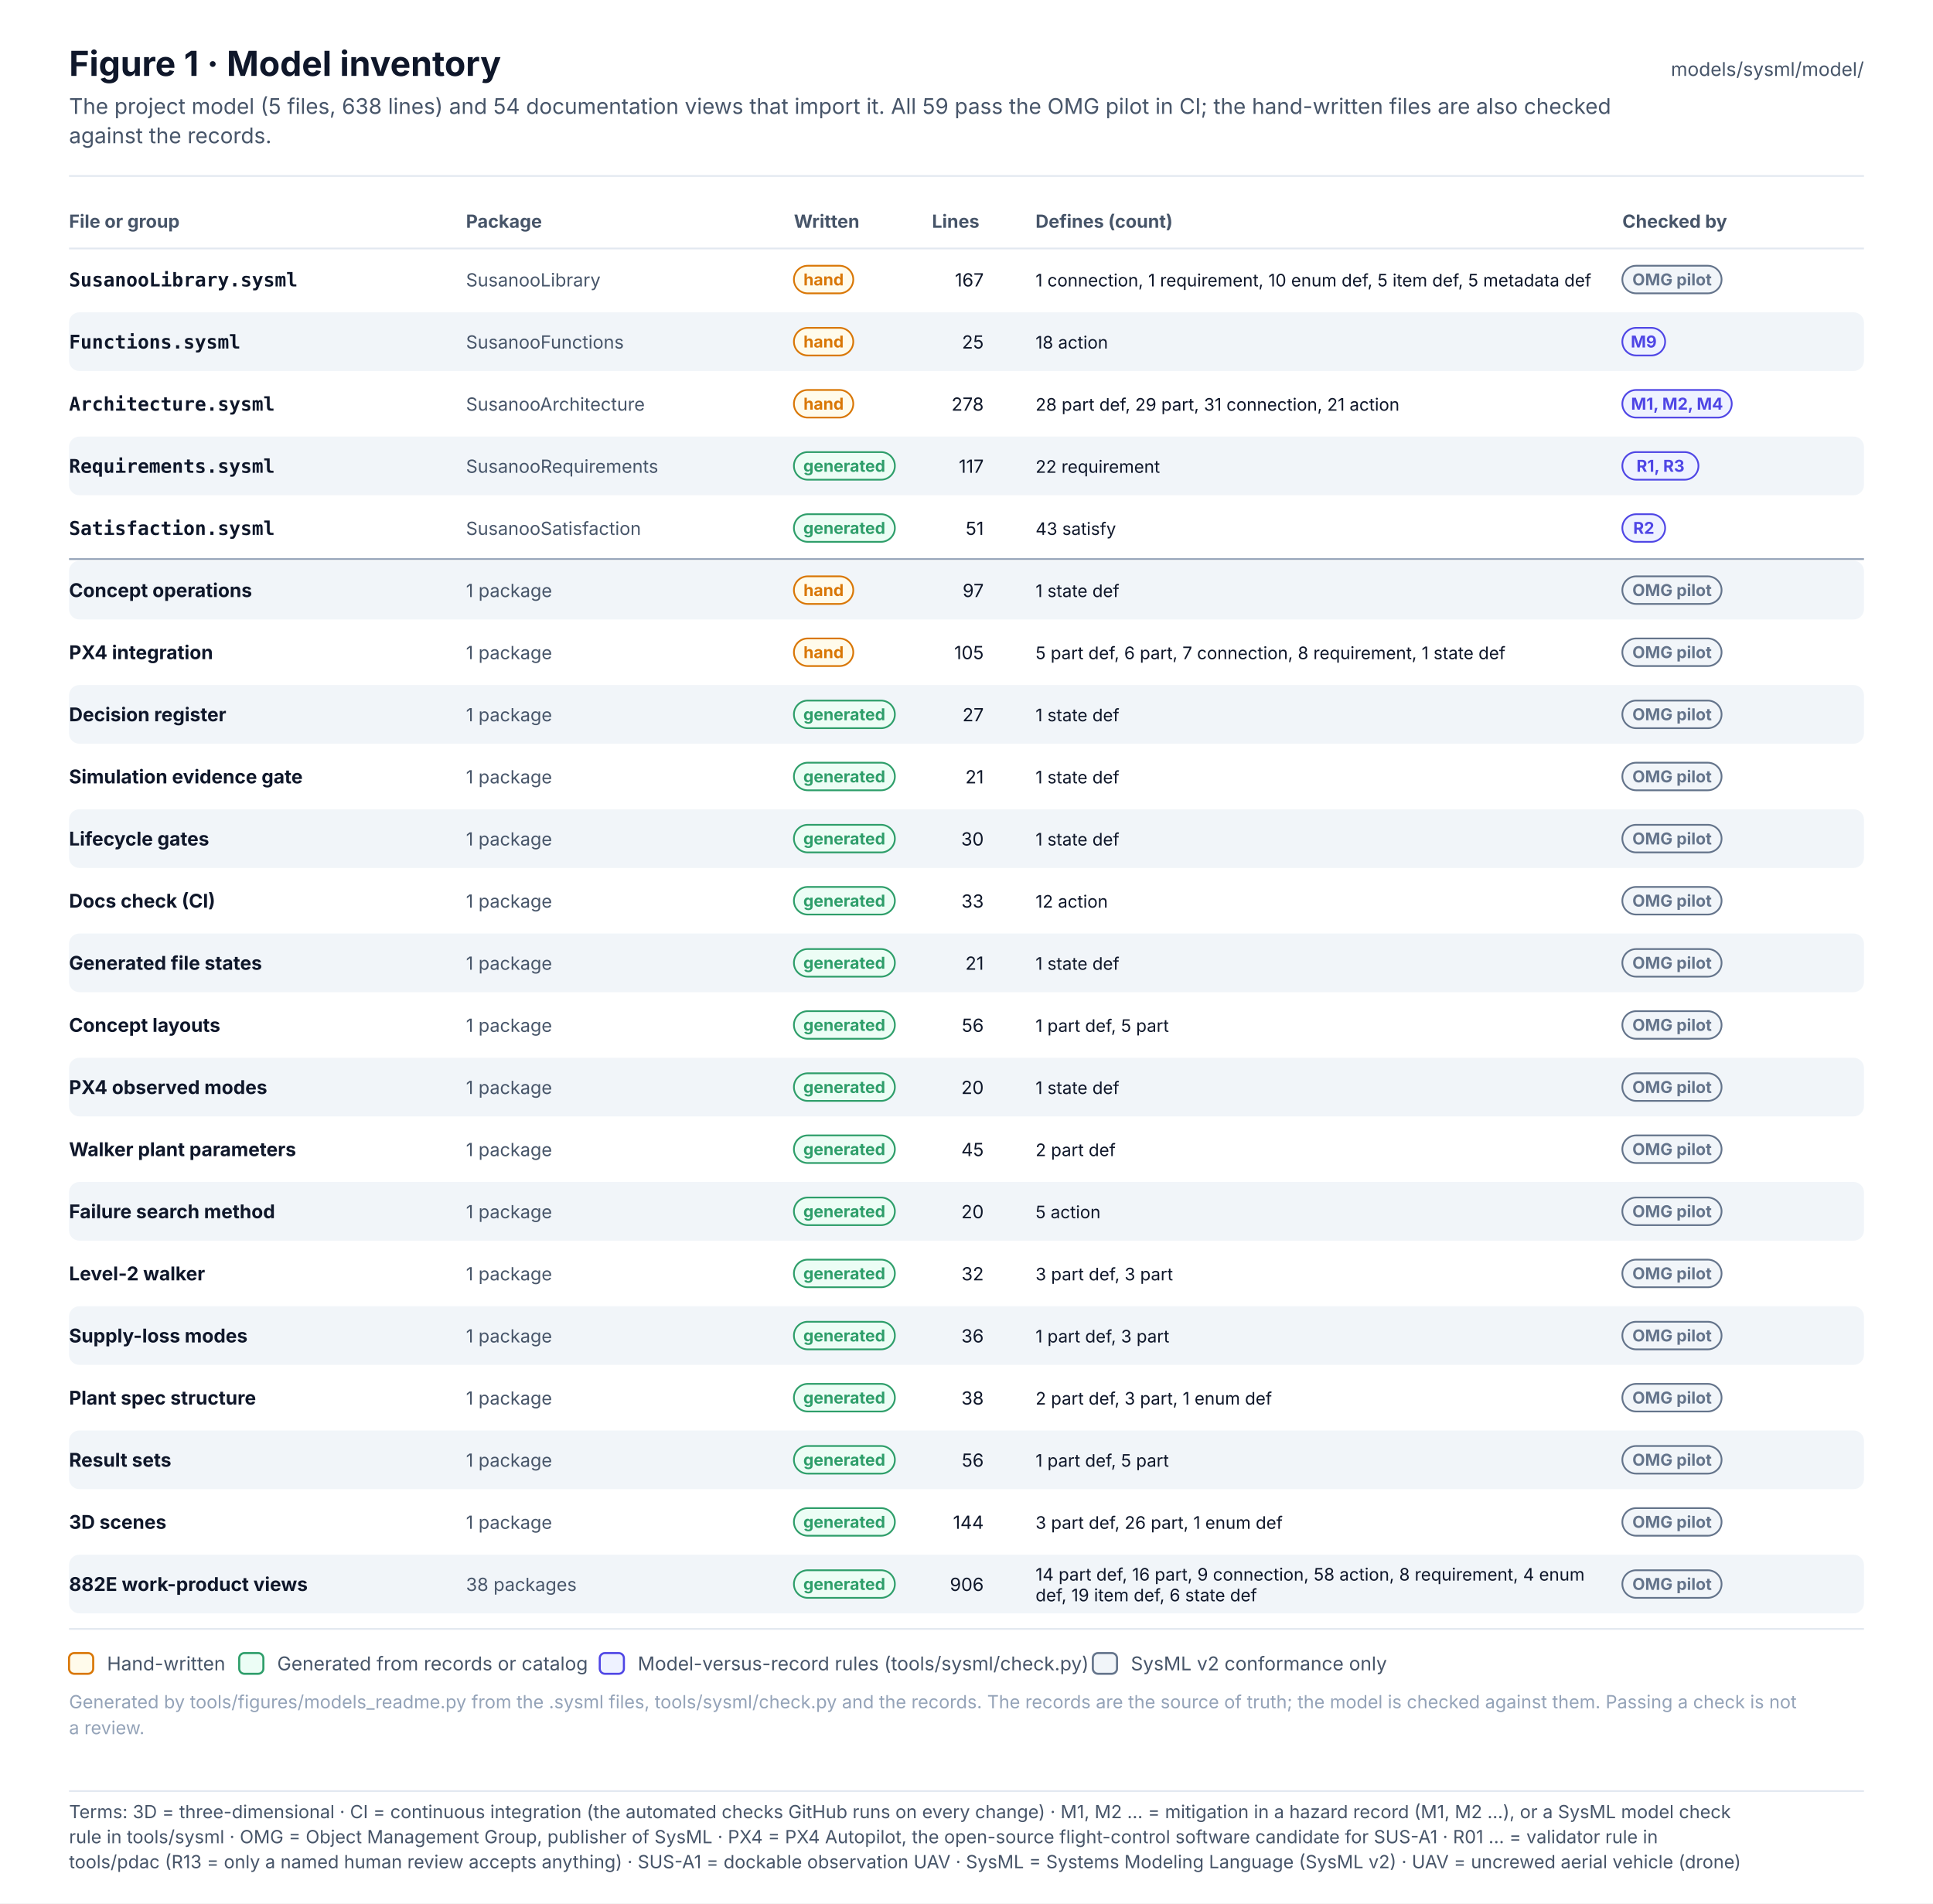
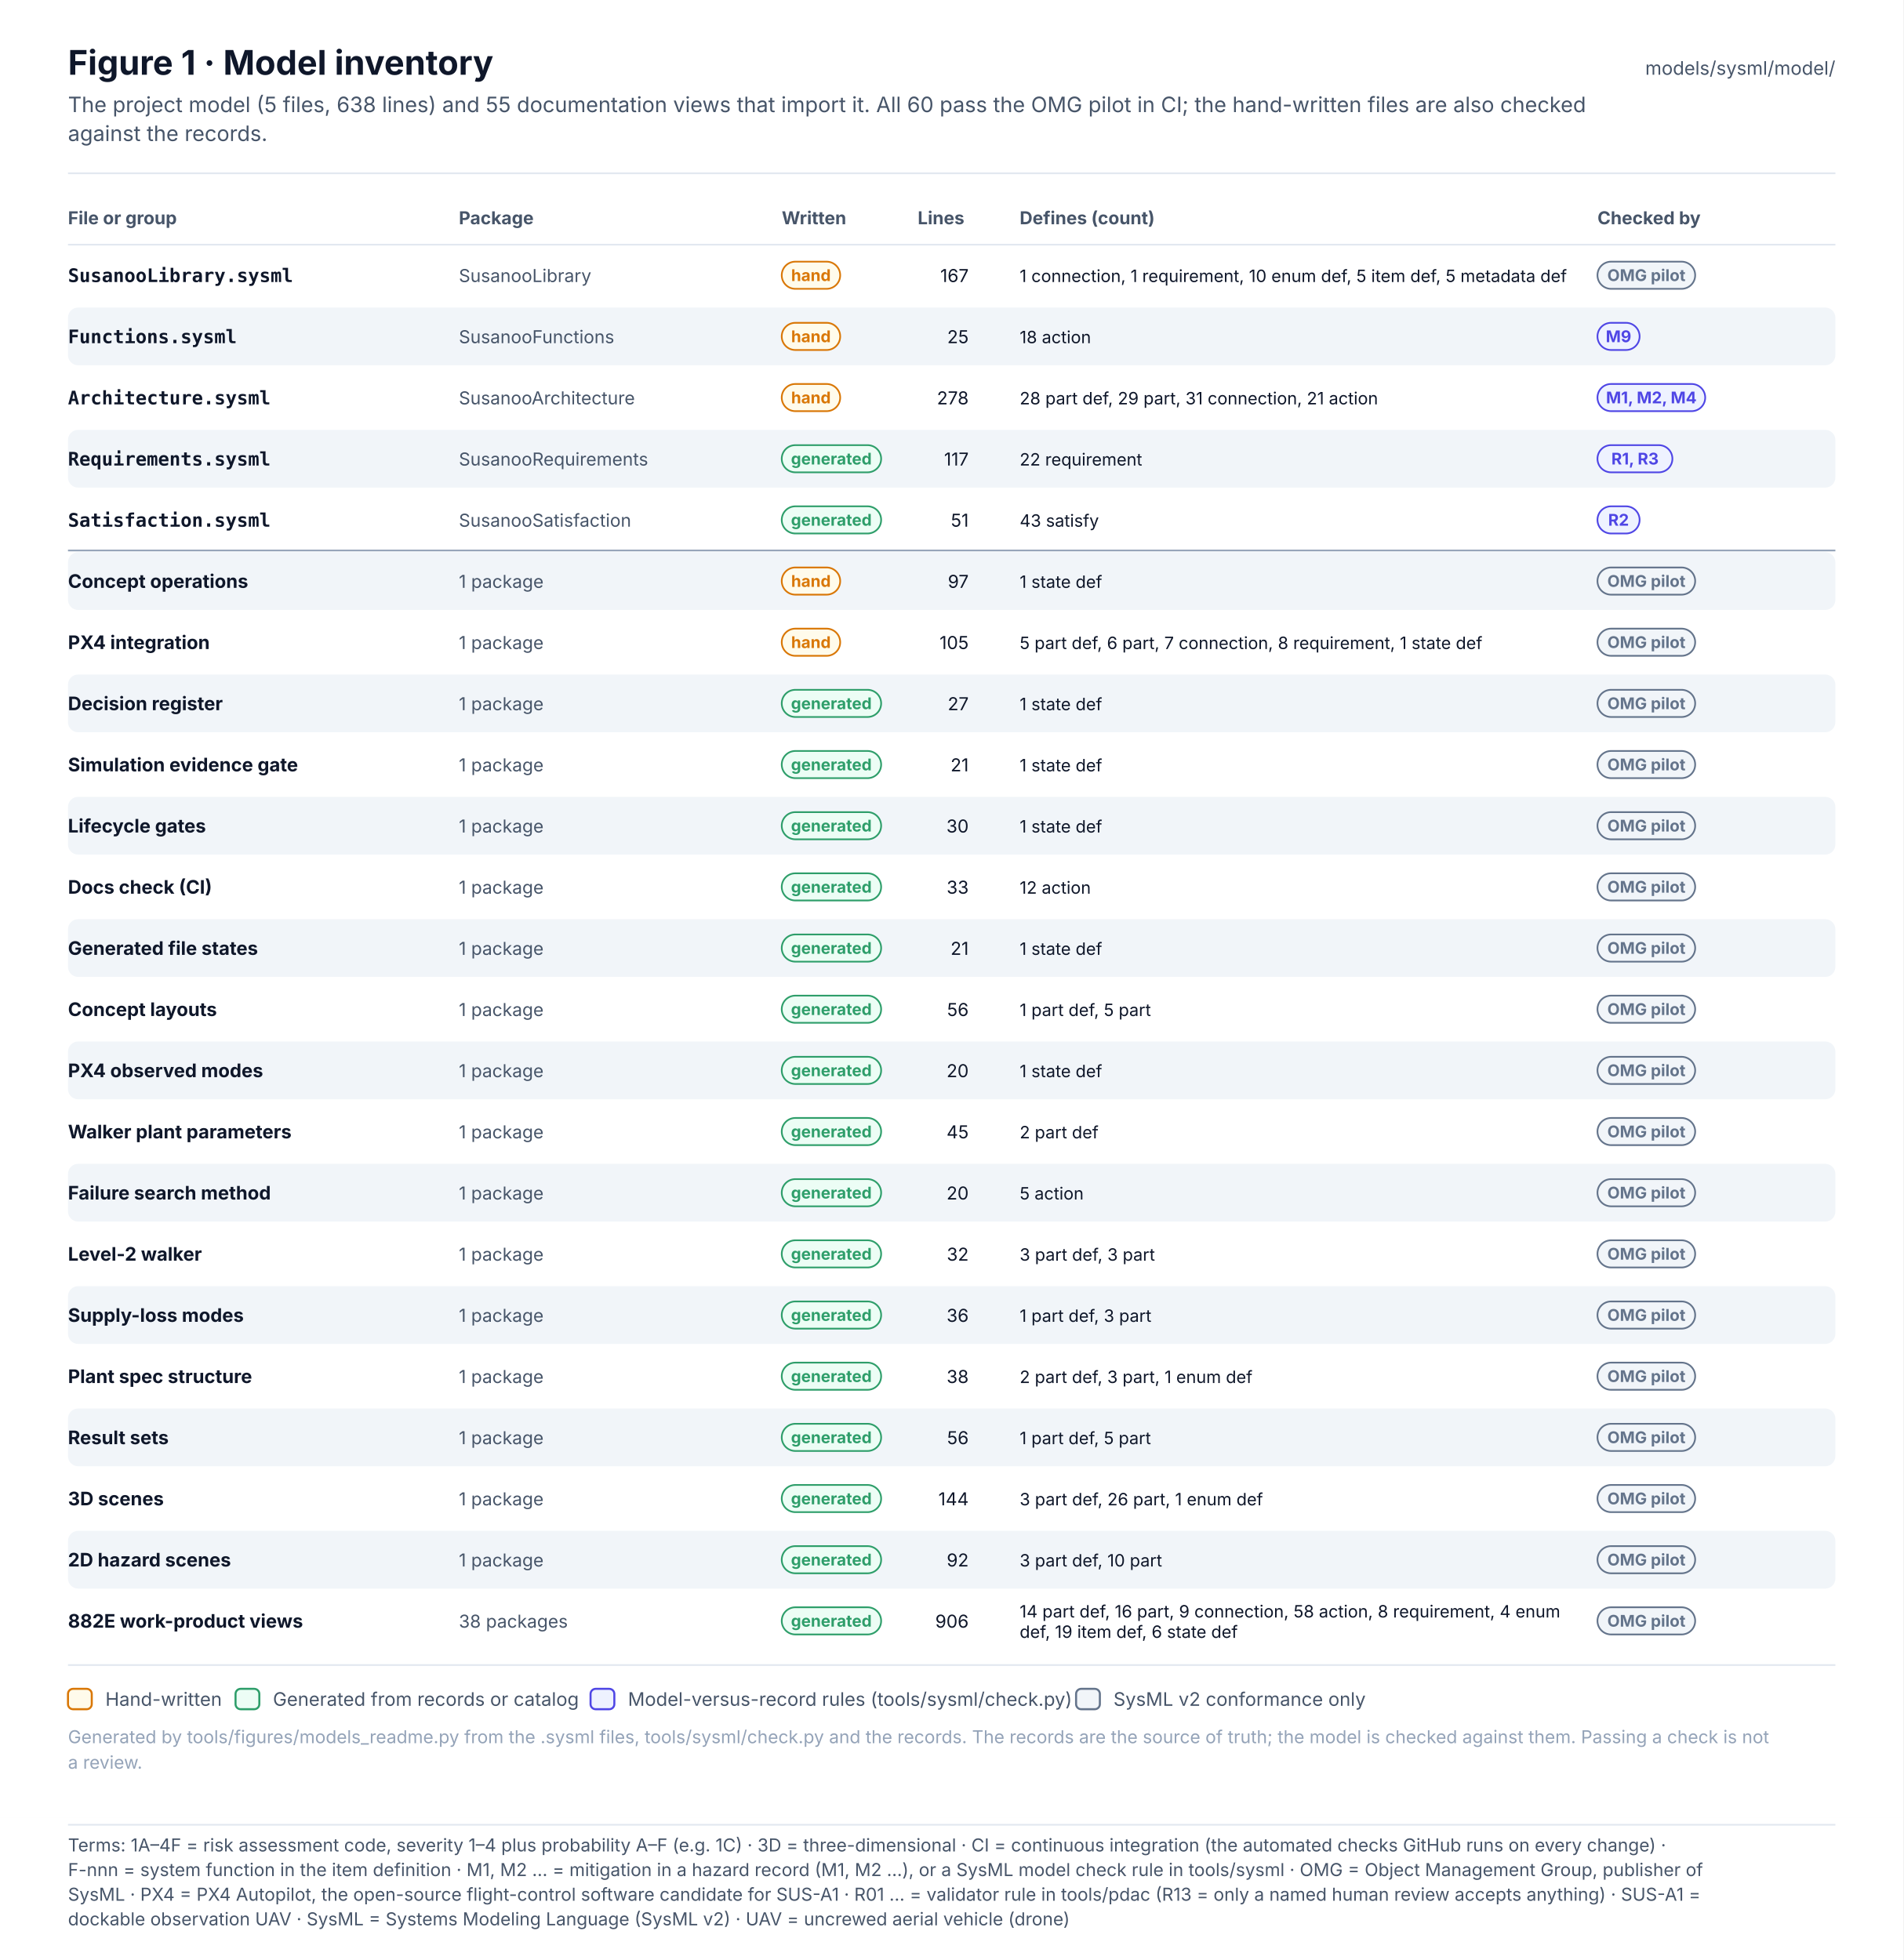
- <svg xmlns="http://www.w3.org/2000/svg" width="1120" height="1103.1" viewBox="0 0 1120 1103.1" font-family="Inter, 'Segoe UI', Helvetica, Arial, sans-serif" role="img">
+ <svg xmlns="http://www.w3.org/2000/svg" width="1120" height="1153.6" viewBox="0 0 1120 1153.6" font-family="Inter, 'Segoe UI', Helvetica, Arial, sans-serif" role="img">
  <defs>
    <pattern id="hatch" patternUnits="userSpaceOnUse" width="6" height="6" patternTransform="rotate(45)">
      <rect width="6" height="6" fill="#F1F5F9" />
      <line x1="0" y1="0" x2="0" y2="6" stroke="#E2E8F0" stroke-width="2" />
    </pattern>
    <marker id="arr-ink" viewBox="0 0 10 10" refX="9" refY="5" markerWidth="7" markerHeight="7" orient="auto-start-reverse">
      <path d="M0 0 L10 5 L0 10 z" fill="#475569" />
    </marker>
    <marker id="dia-ink" viewBox="0 0 16 10" refX="15" refY="5" markerWidth="12" markerHeight="8" orient="auto-start-reverse">
      <path d="M1 5 L8 1 L15 5 L8 9 z" fill="#475569" />
    </marker>
    <marker id="tri-ink" viewBox="0 0 12 12" refX="11" refY="6" markerWidth="10" markerHeight="10" orient="auto-start-reverse">
      <path d="M1 1 L11 6 L1 11 z" fill="#FFFFFF" stroke="#475569" stroke-width="1.2" />
    </marker>
    <marker id="arr-system" viewBox="0 0 10 10" refX="9" refY="5" markerWidth="7" markerHeight="7" orient="auto-start-reverse">
      <path d="M0 0 L10 5 L0 10 z" fill="#4F46E5" />
    </marker>
    <marker id="dia-system" viewBox="0 0 16 10" refX="15" refY="5" markerWidth="12" markerHeight="8" orient="auto-start-reverse">
      <path d="M1 5 L8 1 L15 5 L8 9 z" fill="#4F46E5" />
    </marker>
    <marker id="tri-system" viewBox="0 0 12 12" refX="11" refY="6" markerWidth="10" markerHeight="10" orient="auto-start-reverse">
      <path d="M1 1 L11 6 L1 11 z" fill="#FFFFFF" stroke="#4F46E5" stroke-width="1.2" />
    </marker>
    <marker id="arr-software" viewBox="0 0 10 10" refX="9" refY="5" markerWidth="7" markerHeight="7" orient="auto-start-reverse">
      <path d="M0 0 L10 5 L0 10 z" fill="#0F766E" />
    </marker>
    <marker id="dia-software" viewBox="0 0 16 10" refX="15" refY="5" markerWidth="12" markerHeight="8" orient="auto-start-reverse">
      <path d="M1 5 L8 1 L15 5 L8 9 z" fill="#0F766E" />
    </marker>
    <marker id="tri-software" viewBox="0 0 12 12" refX="11" refY="6" markerWidth="10" markerHeight="10" orient="auto-start-reverse">
      <path d="M1 1 L11 6 L1 11 z" fill="#FFFFFF" stroke="#0F766E" stroke-width="1.2" />
    </marker>
    <marker id="arr-safety" viewBox="0 0 10 10" refX="9" refY="5" markerWidth="7" markerHeight="7" orient="auto-start-reverse">
      <path d="M0 0 L10 5 L0 10 z" fill="#C2410C" />
    </marker>
    <marker id="dia-safety" viewBox="0 0 16 10" refX="15" refY="5" markerWidth="12" markerHeight="8" orient="auto-start-reverse">
      <path d="M1 5 L8 1 L15 5 L8 9 z" fill="#C2410C" />
    </marker>
    <marker id="tri-safety" viewBox="0 0 12 12" refX="11" refY="6" markerWidth="10" markerHeight="10" orient="auto-start-reverse">
      <path d="M1 1 L11 6 L1 11 z" fill="#FFFFFF" stroke="#C2410C" stroke-width="1.2" />
    </marker>
    <marker id="arr-interface" viewBox="0 0 10 10" refX="9" refY="5" markerWidth="7" markerHeight="7" orient="auto-start-reverse">
      <path d="M0 0 L10 5 L0 10 z" fill="#7C3AED" />
    </marker>
    <marker id="dia-interface" viewBox="0 0 16 10" refX="15" refY="5" markerWidth="12" markerHeight="8" orient="auto-start-reverse">
      <path d="M1 5 L8 1 L15 5 L8 9 z" fill="#7C3AED" />
    </marker>
    <marker id="tri-interface" viewBox="0 0 12 12" refX="11" refY="6" markerWidth="10" markerHeight="10" orient="auto-start-reverse">
      <path d="M1 1 L11 6 L1 11 z" fill="#FFFFFF" stroke="#7C3AED" stroke-width="1.2" />
    </marker>
    <marker id="arr-external" viewBox="0 0 10 10" refX="9" refY="5" markerWidth="7" markerHeight="7" orient="auto-start-reverse">
      <path d="M0 0 L10 5 L0 10 z" fill="#64748B" />
    </marker>
    <marker id="dia-external" viewBox="0 0 16 10" refX="15" refY="5" markerWidth="12" markerHeight="8" orient="auto-start-reverse">
      <path d="M1 5 L8 1 L15 5 L8 9 z" fill="#64748B" />
    </marker>
    <marker id="tri-external" viewBox="0 0 12 12" refX="11" refY="6" markerWidth="10" markerHeight="10" orient="auto-start-reverse">
      <path d="M1 1 L11 6 L1 11 z" fill="#FFFFFF" stroke="#64748B" stroke-width="1.2" />
    </marker>
    <marker id="arr-work" viewBox="0 0 10 10" refX="9" refY="5" markerWidth="7" markerHeight="7" orient="auto-start-reverse">
      <path d="M0 0 L10 5 L0 10 z" fill="#475569" />
    </marker>
    <marker id="dia-work" viewBox="0 0 16 10" refX="15" refY="5" markerWidth="12" markerHeight="8" orient="auto-start-reverse">
      <path d="M1 5 L8 1 L15 5 L8 9 z" fill="#475569" />
    </marker>
    <marker id="tri-work" viewBox="0 0 12 12" refX="11" refY="6" markerWidth="10" markerHeight="10" orient="auto-start-reverse">
      <path d="M1 1 L11 6 L1 11 z" fill="#FFFFFF" stroke="#475569" stroke-width="1.2" />
    </marker>
    <marker id="arr-muted" viewBox="0 0 10 10" refX="9" refY="5" markerWidth="7" markerHeight="7" orient="auto-start-reverse">
      <path d="M0 0 L10 5 L0 10 z" fill="#94A3B8" />
    </marker>
    <marker id="dia-muted" viewBox="0 0 16 10" refX="15" refY="5" markerWidth="12" markerHeight="8" orient="auto-start-reverse">
      <path d="M1 5 L8 1 L15 5 L8 9 z" fill="#94A3B8" />
    </marker>
    <marker id="tri-muted" viewBox="0 0 12 12" refX="11" refY="6" markerWidth="10" markerHeight="10" orient="auto-start-reverse">
      <path d="M1 1 L11 6 L1 11 z" fill="#FFFFFF" stroke="#94A3B8" stroke-width="1.2" />
    </marker>
    <marker id="arr-current" viewBox="0 0 10 10" refX="9" refY="5" markerWidth="7" markerHeight="7" orient="auto-start-reverse">
      <path d="M0 0 L10 5 L0 10 z" fill="#0F172A" />
    </marker>
    <marker id="dia-current" viewBox="0 0 16 10" refX="15" refY="5" markerWidth="12" markerHeight="8" orient="auto-start-reverse">
      <path d="M1 5 L8 1 L15 5 L8 9 z" fill="#0F172A" />
    </marker>
    <marker id="tri-current" viewBox="0 0 12 12" refX="11" refY="6" markerWidth="10" markerHeight="10" orient="auto-start-reverse">
      <path d="M1 1 L11 6 L1 11 z" fill="#FFFFFF" stroke="#0F172A" stroke-width="1.2" />
    </marker>
    <marker id="arr-ok" viewBox="0 0 10 10" refX="9" refY="5" markerWidth="7" markerHeight="7" orient="auto-start-reverse">
      <path d="M0 0 L10 5 L0 10 z" fill="#2E9E6A" />
    </marker>
    <marker id="dia-ok" viewBox="0 0 16 10" refX="15" refY="5" markerWidth="12" markerHeight="8" orient="auto-start-reverse">
      <path d="M1 5 L8 1 L15 5 L8 9 z" fill="#2E9E6A" />
    </marker>
    <marker id="tri-ok" viewBox="0 0 12 12" refX="11" refY="6" markerWidth="10" markerHeight="10" orient="auto-start-reverse">
      <path d="M1 1 L11 6 L1 11 z" fill="#FFFFFF" stroke="#2E9E6A" stroke-width="1.2" />
    </marker>
    <marker id="arr-amber" viewBox="0 0 10 10" refX="9" refY="5" markerWidth="7" markerHeight="7" orient="auto-start-reverse">
      <path d="M0 0 L10 5 L0 10 z" fill="#D97706" />
    </marker>
    <marker id="dia-amber" viewBox="0 0 16 10" refX="15" refY="5" markerWidth="12" markerHeight="8" orient="auto-start-reverse">
      <path d="M1 5 L8 1 L15 5 L8 9 z" fill="#D97706" />
    </marker>
    <marker id="tri-amber" viewBox="0 0 12 12" refX="11" refY="6" markerWidth="10" markerHeight="10" orient="auto-start-reverse">
      <path d="M1 1 L11 6 L1 11 z" fill="#FFFFFF" stroke="#D97706" stroke-width="1.2" />
    </marker>
    <marker id="arr-red" viewBox="0 0 10 10" refX="9" refY="5" markerWidth="7" markerHeight="7" orient="auto-start-reverse">
      <path d="M0 0 L10 5 L0 10 z" fill="#D2553F" />
    </marker>
    <marker id="dia-red" viewBox="0 0 16 10" refX="15" refY="5" markerWidth="12" markerHeight="8" orient="auto-start-reverse">
      <path d="M1 5 L8 1 L15 5 L8 9 z" fill="#D2553F" />
    </marker>
    <marker id="tri-red" viewBox="0 0 12 12" refX="11" refY="6" markerWidth="10" markerHeight="10" orient="auto-start-reverse">
      <path d="M1 1 L11 6 L1 11 z" fill="#FFFFFF" stroke="#D2553F" stroke-width="1.2" />
    </marker>
  </defs>
-   <rect x="0" y="0" width="1120" height="1034" rx="0" fill="#FFFFFF" stroke="none" stroke-width="0" />
+   <rect x="0" y="0" width="1120" height="1070" rx="0" fill="#FFFFFF" stroke="none" stroke-width="0" />
  <text x="40" y="44" font-size="20" fill="#0F172A" font-weight="700">Figure 1 · Model inventory</text>
-   <text x="40" y="66" font-size="12.5" fill="#475569">The project model (5 files, 638 lines) and 54 documentation views that import it. All 59 pass the OMG pilot in CI; the hand-written files are also checked</text>
+   <text x="40" y="66" font-size="12.5" fill="#475569">The project model (5 files, 638 lines) and 55 documentation views that import it. All 60 pass the OMG pilot in CI; the hand-written files are also checked</text>
  <text x="40" y="83" font-size="12.5" fill="#475569">against the records.</text>
  <text x="1080" y="44" font-size="11" fill="#475569" text-anchor="end">models/sysml/model/</text>
  <line x1="40" y1="102" x2="1080" y2="102" stroke="#E2E8F0" stroke-width="1" />
  <text x="40" y="132" font-size="10.5" fill="#475569" font-weight="700">File or group</text>
  <text x="270" y="132" font-size="10.5" fill="#475569" font-weight="700">Package</text>
  <text x="460" y="132" font-size="10.5" fill="#475569" font-weight="700">Written</text>
  <text x="540" y="132" font-size="10.5" fill="#475569" font-weight="700">Lines</text>
  <text x="600" y="132" font-size="10.5" fill="#475569" font-weight="700">Defines (count)</text>
  <text x="940" y="132" font-size="10.5" fill="#475569" font-weight="700">Checked by</text>
  <line x1="40" y1="144" x2="1080" y2="144" stroke="#E2E8F0" stroke-width="1" />
  <text x="40" y="166" font-size="11" fill="#0F172A" font-weight="700" font-family="'JetBrains Mono', 'SFMono-Regular', Menlo, Consolas, monospace">SusanooLibrary.sysml</text>
  <text x="270" y="166" font-size="10.5" fill="#475569">SusanooLibrary</text>
  <rect x="460" y="154" width="34.4" height="16" rx="8.0" fill="#FFFBEB" stroke="#D97706" stroke-width="1" />
  <text x="477.2" y="165.4" font-size="9.5" fill="#D97706" font-weight="700" text-anchor="middle">hand</text>
  <text x="570" y="166" font-size="10.5" fill="#0F172A" text-anchor="end">167</text>
  <text x="600" y="166" font-size="10" fill="#0F172A">1 connection, 1 requirement, 10 enum def, 5 item def, 5 metadata def</text>
  <rect x="940" y="154" width="57.5" height="16" rx="8.0" fill="#F1F5F9" stroke="#64748B" stroke-width="1" />
  <text x="968.8" y="165.4" font-size="9.5" fill="#64748B" font-weight="700" text-anchor="middle">OMG pilot</text>
  <rect x="40" y="181" width="1040" height="34" rx="6" fill="#F1F5F9" stroke="none" stroke-width="0" />
  <text x="40" y="202" font-size="11" fill="#0F172A" font-weight="700" font-family="'JetBrains Mono', 'SFMono-Regular', Menlo, Consolas, monospace">Functions.sysml</text>
  <text x="270" y="202" font-size="10.5" fill="#475569">SusanooFunctions</text>
  <rect x="460" y="190" width="34.4" height="16" rx="8.0" fill="#FFFBEB" stroke="#D97706" stroke-width="1" />
  <text x="477.2" y="201.4" font-size="9.5" fill="#D97706" font-weight="700" text-anchor="middle">hand</text>
  <text x="570" y="202" font-size="10.5" fill="#0F172A" text-anchor="end">25</text>
  <text x="600" y="202" font-size="10" fill="#0F172A">18 action</text>
  <rect x="940" y="190" width="24.8" height="16" rx="8.0" fill="#EEF2FF" stroke="#4F46E5" stroke-width="1" />
  <text x="952.4" y="201.4" font-size="9.5" fill="#4F46E5" font-weight="700" text-anchor="middle">M9</text>
  <text x="40" y="238" font-size="11" fill="#0F172A" font-weight="700" font-family="'JetBrains Mono', 'SFMono-Regular', Menlo, Consolas, monospace">Architecture.sysml</text>
  <text x="270" y="238" font-size="10.5" fill="#475569">SusanooArchitecture</text>
  <rect x="460" y="226" width="34.4" height="16" rx="8.0" fill="#FFFBEB" stroke="#D97706" stroke-width="1" />
  <text x="477.2" y="237.4" font-size="9.5" fill="#D97706" font-weight="700" text-anchor="middle">hand</text>
  <text x="570" y="238" font-size="10.5" fill="#0F172A" text-anchor="end">278</text>
  <text x="600" y="238" font-size="10" fill="#0F172A">28 part def, 29 part, 31 connection, 21 action</text>
  <rect x="940" y="226" width="63.4" height="16" rx="8.0" fill="#EEF2FF" stroke="#4F46E5" stroke-width="1" />
  <text x="971.7" y="237.4" font-size="9.5" fill="#4F46E5" font-weight="700" text-anchor="middle">M1, M2, M4</text>
  <rect x="40" y="253" width="1040" height="34" rx="6" fill="#F1F5F9" stroke="none" stroke-width="0" />
  <text x="40" y="274" font-size="11" fill="#0F172A" font-weight="700" font-family="'JetBrains Mono', 'SFMono-Regular', Menlo, Consolas, monospace">Requirements.sysml</text>
  <text x="270" y="274" font-size="10.5" fill="#475569">SusanooRequirements</text>
  <rect x="460" y="262" width="58.5" height="16" rx="8.0" fill="#ECFDF5" stroke="#2E9E6A" stroke-width="1" />
  <text x="489.2" y="273.4" font-size="9.5" fill="#2E9E6A" font-weight="700" text-anchor="middle">generated</text>
  <text x="570" y="274" font-size="10.5" fill="#0F172A" text-anchor="end">117</text>
  <text x="600" y="274" font-size="10" fill="#0F172A">22 requirement</text>
  <rect x="940" y="262" width="44.1" height="16" rx="8.0" fill="#EEF2FF" stroke="#4F46E5" stroke-width="1" />
  <text x="962.1" y="273.4" font-size="9.5" fill="#4F46E5" font-weight="700" text-anchor="middle">R1, R3</text>
  <text x="40" y="310" font-size="11" fill="#0F172A" font-weight="700" font-family="'JetBrains Mono', 'SFMono-Regular', Menlo, Consolas, monospace">Satisfaction.sysml</text>
  <text x="270" y="310" font-size="10.5" fill="#475569">SusanooSatisfaction</text>
  <rect x="460" y="298" width="58.5" height="16" rx="8.0" fill="#ECFDF5" stroke="#2E9E6A" stroke-width="1" />
  <text x="489.2" y="309.4" font-size="9.5" fill="#2E9E6A" font-weight="700" text-anchor="middle">generated</text>
  <text x="570" y="310" font-size="10.5" fill="#0F172A" text-anchor="end">51</text>
  <text x="600" y="310" font-size="10" fill="#0F172A">43 satisfy</text>
  <rect x="940" y="298" width="24.8" height="16" rx="8.0" fill="#EEF2FF" stroke="#4F46E5" stroke-width="1" />
  <text x="952.4" y="309.4" font-size="9.5" fill="#4F46E5" font-weight="700" text-anchor="middle">R2</text>
  <line x1="40" y1="324" x2="1080" y2="324" stroke="#94A3B8" stroke-width="1" />
  <rect x="40" y="325" width="1040" height="34" rx="6" fill="#F1F5F9" stroke="none" stroke-width="0" />
  <text x="40" y="346" font-size="11" fill="#0F172A" font-weight="700">Concept operations</text>
  <text x="270" y="346" font-size="10.5" fill="#475569">1 package</text>
  <rect x="460" y="334" width="34.4" height="16" rx="8.0" fill="#FFFBEB" stroke="#D97706" stroke-width="1" />
  <text x="477.2" y="345.4" font-size="9.5" fill="#D97706" font-weight="700" text-anchor="middle">hand</text>
  <text x="570" y="346" font-size="10.5" fill="#0F172A" text-anchor="end">97</text>
  <text x="600" y="346" font-size="10" fill="#0F172A">1 state def</text>
  <rect x="940" y="334" width="57.5" height="16" rx="8.0" fill="#F1F5F9" stroke="#64748B" stroke-width="1" />
  <text x="968.8" y="345.4" font-size="9.5" fill="#64748B" font-weight="700" text-anchor="middle">OMG pilot</text>
  <text x="40" y="382" font-size="11" fill="#0F172A" font-weight="700">PX4 integration</text>
  <text x="270" y="382" font-size="10.5" fill="#475569">1 package</text>
  <rect x="460" y="370" width="34.4" height="16" rx="8.0" fill="#FFFBEB" stroke="#D97706" stroke-width="1" />
  <text x="477.2" y="381.4" font-size="9.5" fill="#D97706" font-weight="700" text-anchor="middle">hand</text>
  <text x="570" y="382" font-size="10.5" fill="#0F172A" text-anchor="end">105</text>
  <text x="600" y="382" font-size="10" fill="#0F172A">5 part def, 6 part, 7 connection, 8 requirement, 1 state def</text>
  <rect x="940" y="370" width="57.5" height="16" rx="8.0" fill="#F1F5F9" stroke="#64748B" stroke-width="1" />
  <text x="968.8" y="381.4" font-size="9.5" fill="#64748B" font-weight="700" text-anchor="middle">OMG pilot</text>
  <rect x="40" y="397" width="1040" height="34" rx="6" fill="#F1F5F9" stroke="none" stroke-width="0" />
  <text x="40" y="418" font-size="11" fill="#0F172A" font-weight="700">Decision register</text>
  <text x="270" y="418" font-size="10.5" fill="#475569">1 package</text>
  <rect x="460" y="406" width="58.5" height="16" rx="8.0" fill="#ECFDF5" stroke="#2E9E6A" stroke-width="1" />
  <text x="489.2" y="417.4" font-size="9.5" fill="#2E9E6A" font-weight="700" text-anchor="middle">generated</text>
  <text x="570" y="418" font-size="10.5" fill="#0F172A" text-anchor="end">27</text>
  <text x="600" y="418" font-size="10" fill="#0F172A">1 state def</text>
  <rect x="940" y="406" width="57.5" height="16" rx="8.0" fill="#F1F5F9" stroke="#64748B" stroke-width="1" />
  <text x="968.8" y="417.4" font-size="9.5" fill="#64748B" font-weight="700" text-anchor="middle">OMG pilot</text>
  <text x="40" y="454" font-size="11" fill="#0F172A" font-weight="700">Simulation evidence gate</text>
  <text x="270" y="454" font-size="10.5" fill="#475569">1 package</text>
  <rect x="460" y="442" width="58.5" height="16" rx="8.0" fill="#ECFDF5" stroke="#2E9E6A" stroke-width="1" />
  <text x="489.2" y="453.4" font-size="9.5" fill="#2E9E6A" font-weight="700" text-anchor="middle">generated</text>
  <text x="570" y="454" font-size="10.5" fill="#0F172A" text-anchor="end">21</text>
  <text x="600" y="454" font-size="10" fill="#0F172A">1 state def</text>
  <rect x="940" y="442" width="57.5" height="16" rx="8.0" fill="#F1F5F9" stroke="#64748B" stroke-width="1" />
  <text x="968.8" y="453.4" font-size="9.5" fill="#64748B" font-weight="700" text-anchor="middle">OMG pilot</text>
  <rect x="40" y="469" width="1040" height="34" rx="6" fill="#F1F5F9" stroke="none" stroke-width="0" />
  <text x="40" y="490" font-size="11" fill="#0F172A" font-weight="700">Lifecycle gates</text>
  <text x="270" y="490" font-size="10.5" fill="#475569">1 package</text>
  <rect x="460" y="478" width="58.5" height="16" rx="8.0" fill="#ECFDF5" stroke="#2E9E6A" stroke-width="1" />
  <text x="489.2" y="489.4" font-size="9.5" fill="#2E9E6A" font-weight="700" text-anchor="middle">generated</text>
  <text x="570" y="490" font-size="10.5" fill="#0F172A" text-anchor="end">30</text>
  <text x="600" y="490" font-size="10" fill="#0F172A">1 state def</text>
  <rect x="940" y="478" width="57.5" height="16" rx="8.0" fill="#F1F5F9" stroke="#64748B" stroke-width="1" />
  <text x="968.8" y="489.4" font-size="9.5" fill="#64748B" font-weight="700" text-anchor="middle">OMG pilot</text>
  <text x="40" y="526" font-size="11" fill="#0F172A" font-weight="700">Docs check (CI)</text>
  <text x="270" y="526" font-size="10.5" fill="#475569">1 package</text>
  <rect x="460" y="514" width="58.5" height="16" rx="8.0" fill="#ECFDF5" stroke="#2E9E6A" stroke-width="1" />
  <text x="489.2" y="525.4" font-size="9.5" fill="#2E9E6A" font-weight="700" text-anchor="middle">generated</text>
  <text x="570" y="526" font-size="10.5" fill="#0F172A" text-anchor="end">33</text>
  <text x="600" y="526" font-size="10" fill="#0F172A">12 action</text>
  <rect x="940" y="514" width="57.5" height="16" rx="8.0" fill="#F1F5F9" stroke="#64748B" stroke-width="1" />
  <text x="968.8" y="525.4" font-size="9.5" fill="#64748B" font-weight="700" text-anchor="middle">OMG pilot</text>
  <rect x="40" y="541" width="1040" height="34" rx="6" fill="#F1F5F9" stroke="none" stroke-width="0" />
  <text x="40" y="562" font-size="11" fill="#0F172A" font-weight="700">Generated file states</text>
  <text x="270" y="562" font-size="10.5" fill="#475569">1 package</text>
  <rect x="460" y="550" width="58.5" height="16" rx="8.0" fill="#ECFDF5" stroke="#2E9E6A" stroke-width="1" />
  <text x="489.2" y="561.4" font-size="9.5" fill="#2E9E6A" font-weight="700" text-anchor="middle">generated</text>
  <text x="570" y="562" font-size="10.5" fill="#0F172A" text-anchor="end">21</text>
  <text x="600" y="562" font-size="10" fill="#0F172A">1 state def</text>
  <rect x="940" y="550" width="57.5" height="16" rx="8.0" fill="#F1F5F9" stroke="#64748B" stroke-width="1" />
  <text x="968.8" y="561.4" font-size="9.5" fill="#64748B" font-weight="700" text-anchor="middle">OMG pilot</text>
  <text x="40" y="598" font-size="11" fill="#0F172A" font-weight="700">Concept layouts</text>
  <text x="270" y="598" font-size="10.5" fill="#475569">1 package</text>
  <rect x="460" y="586" width="58.5" height="16" rx="8.0" fill="#ECFDF5" stroke="#2E9E6A" stroke-width="1" />
  <text x="489.2" y="597.4" font-size="9.5" fill="#2E9E6A" font-weight="700" text-anchor="middle">generated</text>
  <text x="570" y="598" font-size="10.5" fill="#0F172A" text-anchor="end">56</text>
  <text x="600" y="598" font-size="10" fill="#0F172A">1 part def, 5 part</text>
  <rect x="940" y="586" width="57.5" height="16" rx="8.0" fill="#F1F5F9" stroke="#64748B" stroke-width="1" />
  <text x="968.8" y="597.4" font-size="9.5" fill="#64748B" font-weight="700" text-anchor="middle">OMG pilot</text>
  <rect x="40" y="613" width="1040" height="34" rx="6" fill="#F1F5F9" stroke="none" stroke-width="0" />
  <text x="40" y="634" font-size="11" fill="#0F172A" font-weight="700">PX4 observed modes</text>
  <text x="270" y="634" font-size="10.5" fill="#475569">1 package</text>
  <rect x="460" y="622" width="58.5" height="16" rx="8.0" fill="#ECFDF5" stroke="#2E9E6A" stroke-width="1" />
  <text x="489.2" y="633.4" font-size="9.5" fill="#2E9E6A" font-weight="700" text-anchor="middle">generated</text>
  <text x="570" y="634" font-size="10.5" fill="#0F172A" text-anchor="end">20</text>
  <text x="600" y="634" font-size="10" fill="#0F172A">1 state def</text>
  <rect x="940" y="622" width="57.5" height="16" rx="8.0" fill="#F1F5F9" stroke="#64748B" stroke-width="1" />
  <text x="968.8" y="633.4" font-size="9.5" fill="#64748B" font-weight="700" text-anchor="middle">OMG pilot</text>
  <text x="40" y="670" font-size="11" fill="#0F172A" font-weight="700">Walker plant parameters</text>
  <text x="270" y="670" font-size="10.5" fill="#475569">1 package</text>
  <rect x="460" y="658" width="58.5" height="16" rx="8.0" fill="#ECFDF5" stroke="#2E9E6A" stroke-width="1" />
  <text x="489.2" y="669.4" font-size="9.5" fill="#2E9E6A" font-weight="700" text-anchor="middle">generated</text>
  <text x="570" y="670" font-size="10.5" fill="#0F172A" text-anchor="end">45</text>
  <text x="600" y="670" font-size="10" fill="#0F172A">2 part def</text>
  <rect x="940" y="658" width="57.5" height="16" rx="8.0" fill="#F1F5F9" stroke="#64748B" stroke-width="1" />
  <text x="968.8" y="669.4" font-size="9.5" fill="#64748B" font-weight="700" text-anchor="middle">OMG pilot</text>
  <rect x="40" y="685" width="1040" height="34" rx="6" fill="#F1F5F9" stroke="none" stroke-width="0" />
  <text x="40" y="706" font-size="11" fill="#0F172A" font-weight="700">Failure search method</text>
  <text x="270" y="706" font-size="10.5" fill="#475569">1 package</text>
  <rect x="460" y="694" width="58.5" height="16" rx="8.0" fill="#ECFDF5" stroke="#2E9E6A" stroke-width="1" />
  <text x="489.2" y="705.4" font-size="9.5" fill="#2E9E6A" font-weight="700" text-anchor="middle">generated</text>
  <text x="570" y="706" font-size="10.5" fill="#0F172A" text-anchor="end">20</text>
  <text x="600" y="706" font-size="10" fill="#0F172A">5 action</text>
  <rect x="940" y="694" width="57.5" height="16" rx="8.0" fill="#F1F5F9" stroke="#64748B" stroke-width="1" />
  <text x="968.8" y="705.4" font-size="9.5" fill="#64748B" font-weight="700" text-anchor="middle">OMG pilot</text>
  <text x="40" y="742" font-size="11" fill="#0F172A" font-weight="700">Level-2 walker</text>
  <text x="270" y="742" font-size="10.5" fill="#475569">1 package</text>
  <rect x="460" y="730" width="58.5" height="16" rx="8.0" fill="#ECFDF5" stroke="#2E9E6A" stroke-width="1" />
  <text x="489.2" y="741.4" font-size="9.5" fill="#2E9E6A" font-weight="700" text-anchor="middle">generated</text>
  <text x="570" y="742" font-size="10.5" fill="#0F172A" text-anchor="end">32</text>
  <text x="600" y="742" font-size="10" fill="#0F172A">3 part def, 3 part</text>
  <rect x="940" y="730" width="57.5" height="16" rx="8.0" fill="#F1F5F9" stroke="#64748B" stroke-width="1" />
  <text x="968.8" y="741.4" font-size="9.5" fill="#64748B" font-weight="700" text-anchor="middle">OMG pilot</text>
  <rect x="40" y="757" width="1040" height="34" rx="6" fill="#F1F5F9" stroke="none" stroke-width="0" />
  <text x="40" y="778" font-size="11" fill="#0F172A" font-weight="700">Supply-loss modes</text>
  <text x="270" y="778" font-size="10.5" fill="#475569">1 package</text>
  <rect x="460" y="766" width="58.5" height="16" rx="8.0" fill="#ECFDF5" stroke="#2E9E6A" stroke-width="1" />
  <text x="489.2" y="777.4" font-size="9.5" fill="#2E9E6A" font-weight="700" text-anchor="middle">generated</text>
  <text x="570" y="778" font-size="10.5" fill="#0F172A" text-anchor="end">36</text>
  <text x="600" y="778" font-size="10" fill="#0F172A">1 part def, 3 part</text>
  <rect x="940" y="766" width="57.5" height="16" rx="8.0" fill="#F1F5F9" stroke="#64748B" stroke-width="1" />
  <text x="968.8" y="777.4" font-size="9.5" fill="#64748B" font-weight="700" text-anchor="middle">OMG pilot</text>
  <text x="40" y="814" font-size="11" fill="#0F172A" font-weight="700">Plant spec structure</text>
  <text x="270" y="814" font-size="10.5" fill="#475569">1 package</text>
  <rect x="460" y="802" width="58.5" height="16" rx="8.0" fill="#ECFDF5" stroke="#2E9E6A" stroke-width="1" />
  <text x="489.2" y="813.4" font-size="9.5" fill="#2E9E6A" font-weight="700" text-anchor="middle">generated</text>
  <text x="570" y="814" font-size="10.5" fill="#0F172A" text-anchor="end">38</text>
  <text x="600" y="814" font-size="10" fill="#0F172A">2 part def, 3 part, 1 enum def</text>
  <rect x="940" y="802" width="57.5" height="16" rx="8.0" fill="#F1F5F9" stroke="#64748B" stroke-width="1" />
  <text x="968.8" y="813.4" font-size="9.5" fill="#64748B" font-weight="700" text-anchor="middle">OMG pilot</text>
  <rect x="40" y="829" width="1040" height="34" rx="6" fill="#F1F5F9" stroke="none" stroke-width="0" />
  <text x="40" y="850" font-size="11" fill="#0F172A" font-weight="700">Result sets</text>
  <text x="270" y="850" font-size="10.5" fill="#475569">1 package</text>
  <rect x="460" y="838" width="58.5" height="16" rx="8.0" fill="#ECFDF5" stroke="#2E9E6A" stroke-width="1" />
  <text x="489.2" y="849.4" font-size="9.5" fill="#2E9E6A" font-weight="700" text-anchor="middle">generated</text>
  <text x="570" y="850" font-size="10.5" fill="#0F172A" text-anchor="end">56</text>
  <text x="600" y="850" font-size="10" fill="#0F172A">1 part def, 5 part</text>
  <rect x="940" y="838" width="57.5" height="16" rx="8.0" fill="#F1F5F9" stroke="#64748B" stroke-width="1" />
  <text x="968.8" y="849.4" font-size="9.5" fill="#64748B" font-weight="700" text-anchor="middle">OMG pilot</text>
  <text x="40" y="886" font-size="11" fill="#0F172A" font-weight="700">3D scenes</text>
  <text x="270" y="886" font-size="10.5" fill="#475569">1 package</text>
  <rect x="460" y="874" width="58.5" height="16" rx="8.0" fill="#ECFDF5" stroke="#2E9E6A" stroke-width="1" />
  <text x="489.2" y="885.4" font-size="9.5" fill="#2E9E6A" font-weight="700" text-anchor="middle">generated</text>
  <text x="570" y="886" font-size="10.5" fill="#0F172A" text-anchor="end">144</text>
  <text x="600" y="886" font-size="10" fill="#0F172A">3 part def, 26 part, 1 enum def</text>
  <rect x="940" y="874" width="57.5" height="16" rx="8.0" fill="#F1F5F9" stroke="#64748B" stroke-width="1" />
  <text x="968.8" y="885.4" font-size="9.5" fill="#64748B" font-weight="700" text-anchor="middle">OMG pilot</text>
  <rect x="40" y="901" width="1040" height="34" rx="6" fill="#F1F5F9" stroke="none" stroke-width="0" />
-   <text x="40" y="922" font-size="11" fill="#0F172A" font-weight="700">882E work-product views</text>
-   <text x="270" y="922" font-size="10.5" fill="#475569">38 packages</text>
+   <text x="40" y="922" font-size="11" fill="#0F172A" font-weight="700">2D hazard scenes</text>
+   <text x="270" y="922" font-size="10.5" fill="#475569">1 package</text>
  <rect x="460" y="910" width="58.5" height="16" rx="8.0" fill="#ECFDF5" stroke="#2E9E6A" stroke-width="1" />
  <text x="489.2" y="921.4" font-size="9.5" fill="#2E9E6A" font-weight="700" text-anchor="middle">generated</text>
-   <text x="570" y="922" font-size="10.5" fill="#0F172A" text-anchor="end">906</text>
-   <text x="600" y="916" font-size="10" fill="#0F172A">14 part def, 16 part, 9 connection, 58 action, 8 requirement, 4 enum</text>
-   <text x="600" y="928" font-size="10" fill="#0F172A">def, 19 item def, 6 state def</text>
+   <text x="570" y="922" font-size="10.5" fill="#0F172A" text-anchor="end">92</text>
+   <text x="600" y="922" font-size="10" fill="#0F172A">3 part def, 10 part</text>
  <rect x="940" y="910" width="57.5" height="16" rx="8.0" fill="#F1F5F9" stroke="#64748B" stroke-width="1" />
  <text x="968.8" y="921.4" font-size="9.5" fill="#64748B" font-weight="700" text-anchor="middle">OMG pilot</text>
-   <line x1="40" y1="944" x2="1080" y2="944" stroke="#E2E8F0" stroke-width="1" />
-   <rect x="40" y="958" width="14" height="12" rx="3" fill="#FFFBEB" stroke="#D97706" stroke-width="1.2" />
-   <text x="62" y="968" font-size="11" fill="#475569">Hand-written</text>
-   <rect x="138.6" y="958" width="14" height="12" rx="3" fill="#ECFDF5" stroke="#2E9E6A" stroke-width="1.2" />
-   <text x="160.6" y="968" font-size="11" fill="#475569">Generated from records or catalog</text>
-   <rect x="347.5" y="958" width="14" height="12" rx="3" fill="#EEF2FF" stroke="#4F46E5" stroke-width="1.2" />
-   <text x="369.5" y="968" font-size="11" fill="#475569">Model-versus-record rules (tools/sysml/check.py)</text>
-   <rect x="633.2" y="958" width="14" height="12" rx="3" fill="#F1F5F9" stroke="#64748B" stroke-width="1.2" />
-   <text x="655.2" y="968" font-size="11" fill="#475569">SysML v2 conformance only</text>
-   <text x="40" y="990" font-size="10.5" fill="#94A3B8">Generated by tools/figures/models_readme.py from the .sysml files, tools/sysml/check.py and the records. The records are the source of truth; the model is checked against them. Passing a check is not</text>
-   <text x="40" y="1005" font-size="10.5" fill="#94A3B8">a review.</text>
-   <g class="terms" data-base-h="1034">
-     <rect x="0" y="1034" width="1120" height="69.1" fill="#FFFFFF" />
-     <line x1="40" y1="1038" x2="1080" y2="1038" stroke="#E2E8F0" stroke-width="1" />
-     <text x="40" y="1053.7" font-size="10.5" fill="#475569" font-family="Inter, 'Segoe UI', Helvetica, Arial, sans-serif">Terms: 3D = three-dimensional · CI = continuous integration (the automated checks GitHub runs on every change) · M1, M2 … = mitigation in a hazard record (M1, M2 …), or a SysML model check</text>
-     <text x="40" y="1068.2" font-size="10.5" fill="#475569" font-family="Inter, 'Segoe UI', Helvetica, Arial, sans-serif">rule in tools/sysml · OMG = Object Management Group, publisher of SysML · PX4 = PX4 Autopilot, the open-source flight-control software candidate for SUS-A1 · R01 … = validator rule in</text>
-     <text x="40" y="1082.7" font-size="10.5" fill="#475569" font-family="Inter, 'Segoe UI', Helvetica, Arial, sans-serif">tools/pdac (R13 = only a named human review accepts anything) · SUS-A1 = dockable observation UAV · SysML = Systems Modeling Language (SysML v2) · UAV = uncrewed aerial vehicle (drone)</text>
+   <text x="40" y="958" font-size="11" fill="#0F172A" font-weight="700">882E work-product views</text>
+   <text x="270" y="958" font-size="10.5" fill="#475569">38 packages</text>
+   <rect x="460" y="946" width="58.5" height="16" rx="8.0" fill="#ECFDF5" stroke="#2E9E6A" stroke-width="1" />
+   <text x="489.2" y="957.4" font-size="9.5" fill="#2E9E6A" font-weight="700" text-anchor="middle">generated</text>
+   <text x="570" y="958" font-size="10.5" fill="#0F172A" text-anchor="end">906</text>
+   <text x="600" y="952" font-size="10" fill="#0F172A">14 part def, 16 part, 9 connection, 58 action, 8 requirement, 4 enum</text>
+   <text x="600" y="964" font-size="10" fill="#0F172A">def, 19 item def, 6 state def</text>
+   <rect x="940" y="946" width="57.5" height="16" rx="8.0" fill="#F1F5F9" stroke="#64748B" stroke-width="1" />
+   <text x="968.8" y="957.4" font-size="9.5" fill="#64748B" font-weight="700" text-anchor="middle">OMG pilot</text>
+   <line x1="40" y1="980" x2="1080" y2="980" stroke="#E2E8F0" stroke-width="1" />
+   <rect x="40" y="994" width="14" height="12" rx="3" fill="#FFFBEB" stroke="#D97706" stroke-width="1.2" />
+   <text x="62" y="1004" font-size="11" fill="#475569">Hand-written</text>
+   <rect x="138.6" y="994" width="14" height="12" rx="3" fill="#ECFDF5" stroke="#2E9E6A" stroke-width="1.2" />
+   <text x="160.6" y="1004" font-size="11" fill="#475569">Generated from records or catalog</text>
+   <rect x="347.5" y="994" width="14" height="12" rx="3" fill="#EEF2FF" stroke="#4F46E5" stroke-width="1.2" />
+   <text x="369.5" y="1004" font-size="11" fill="#475569">Model-versus-record rules (tools/sysml/check.py)</text>
+   <rect x="633.2" y="994" width="14" height="12" rx="3" fill="#F1F5F9" stroke="#64748B" stroke-width="1.2" />
+   <text x="655.2" y="1004" font-size="11" fill="#475569">SysML v2 conformance only</text>
+   <text x="40" y="1026" font-size="10.5" fill="#94A3B8">Generated by tools/figures/models_readme.py from the .sysml files, tools/sysml/check.py and the records. The records are the source of truth; the model is checked against them. Passing a check is not</text>
+   <text x="40" y="1041" font-size="10.5" fill="#94A3B8">a review.</text>
+   <g class="terms" data-base-h="1070">
+     <rect x="0" y="1070" width="1120" height="83.6" fill="#FFFFFF" />
+     <line x1="40" y1="1074" x2="1080" y2="1074" stroke="#E2E8F0" stroke-width="1" />
+     <text x="40" y="1089.7" font-size="10.5" fill="#475569" font-family="Inter, 'Segoe UI', Helvetica, Arial, sans-serif">Terms: 1A–4F = risk assessment code, severity 1–4 plus probability A–F (e.g. 1C) · 3D = three-dimensional · CI = continuous integration (the automated checks GitHub runs on every change) ·</text>
+     <text x="40" y="1104.2" font-size="10.5" fill="#475569" font-family="Inter, 'Segoe UI', Helvetica, Arial, sans-serif">F-nnn = system function in the item definition · M1, M2 … = mitigation in a hazard record (M1, M2 …), or a SysML model check rule in tools/sysml · OMG = Object Management Group, publisher of</text>
+     <text x="40" y="1118.7" font-size="10.5" fill="#475569" font-family="Inter, 'Segoe UI', Helvetica, Arial, sans-serif">SysML · PX4 = PX4 Autopilot, the open-source flight-control software candidate for SUS-A1 · R01 … = validator rule in tools/pdac (R13 = only a named human review accepts anything) · SUS-A1 =</text>
+     <text x="40" y="1133.2" font-size="10.5" fill="#475569" font-family="Inter, 'Segoe UI', Helvetica, Arial, sans-serif">dockable observation UAV · SysML = Systems Modeling Language (SysML v2) · UAV = uncrewed aerial vehicle (drone)</text>
  </g>
</svg>
